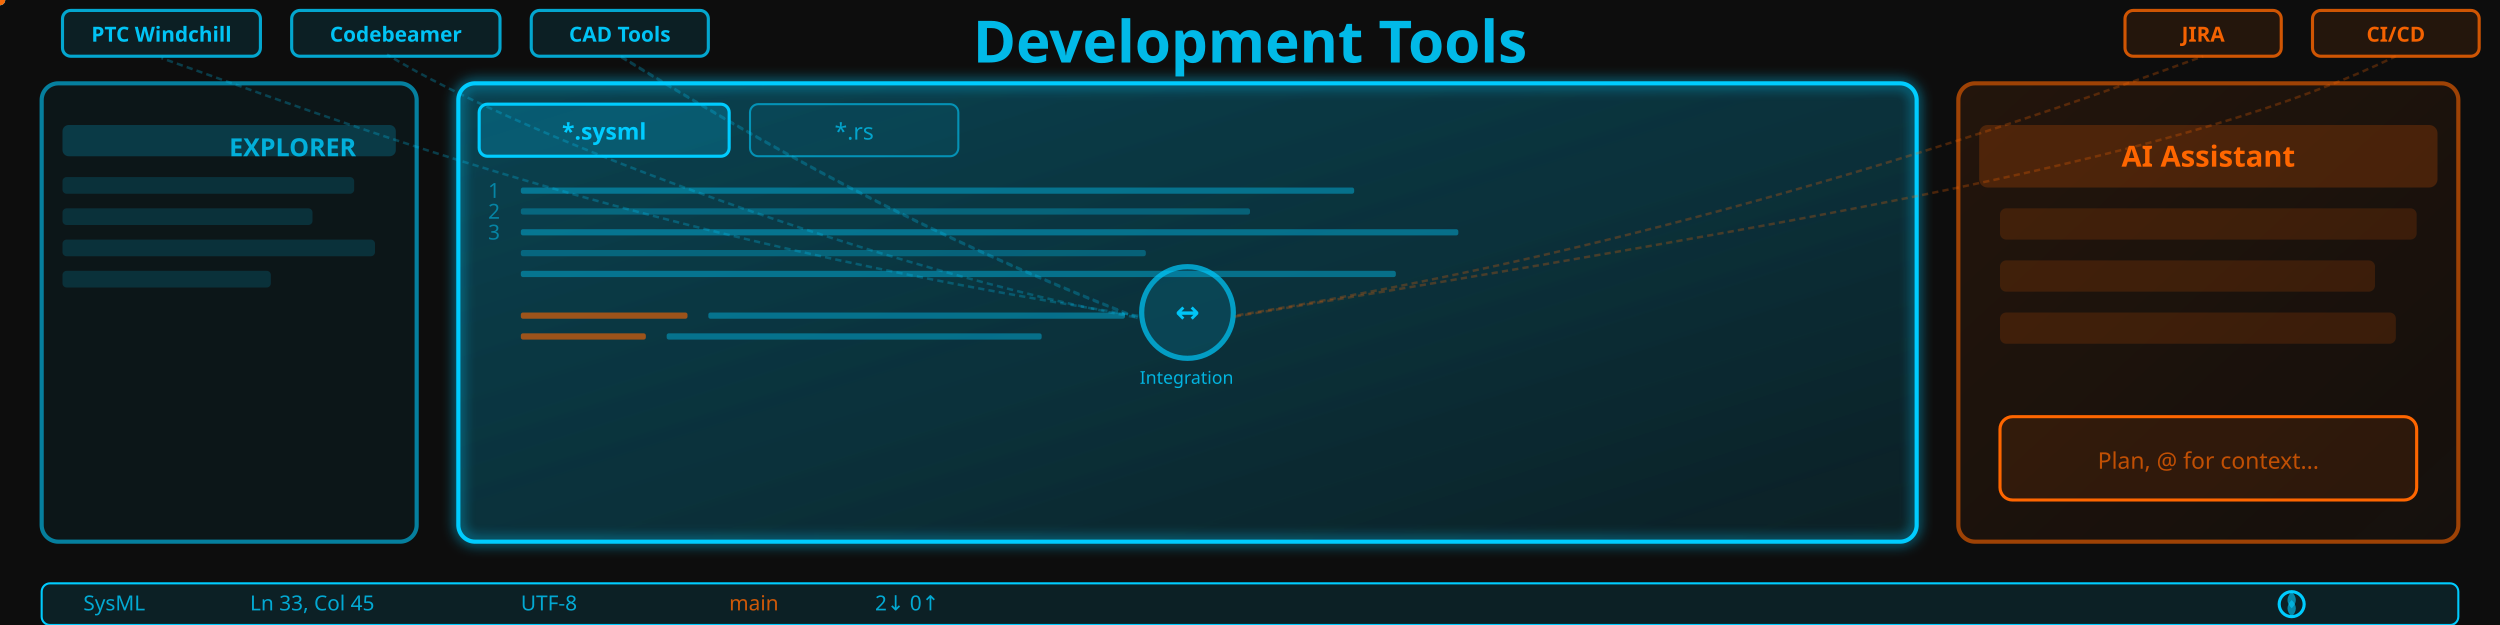
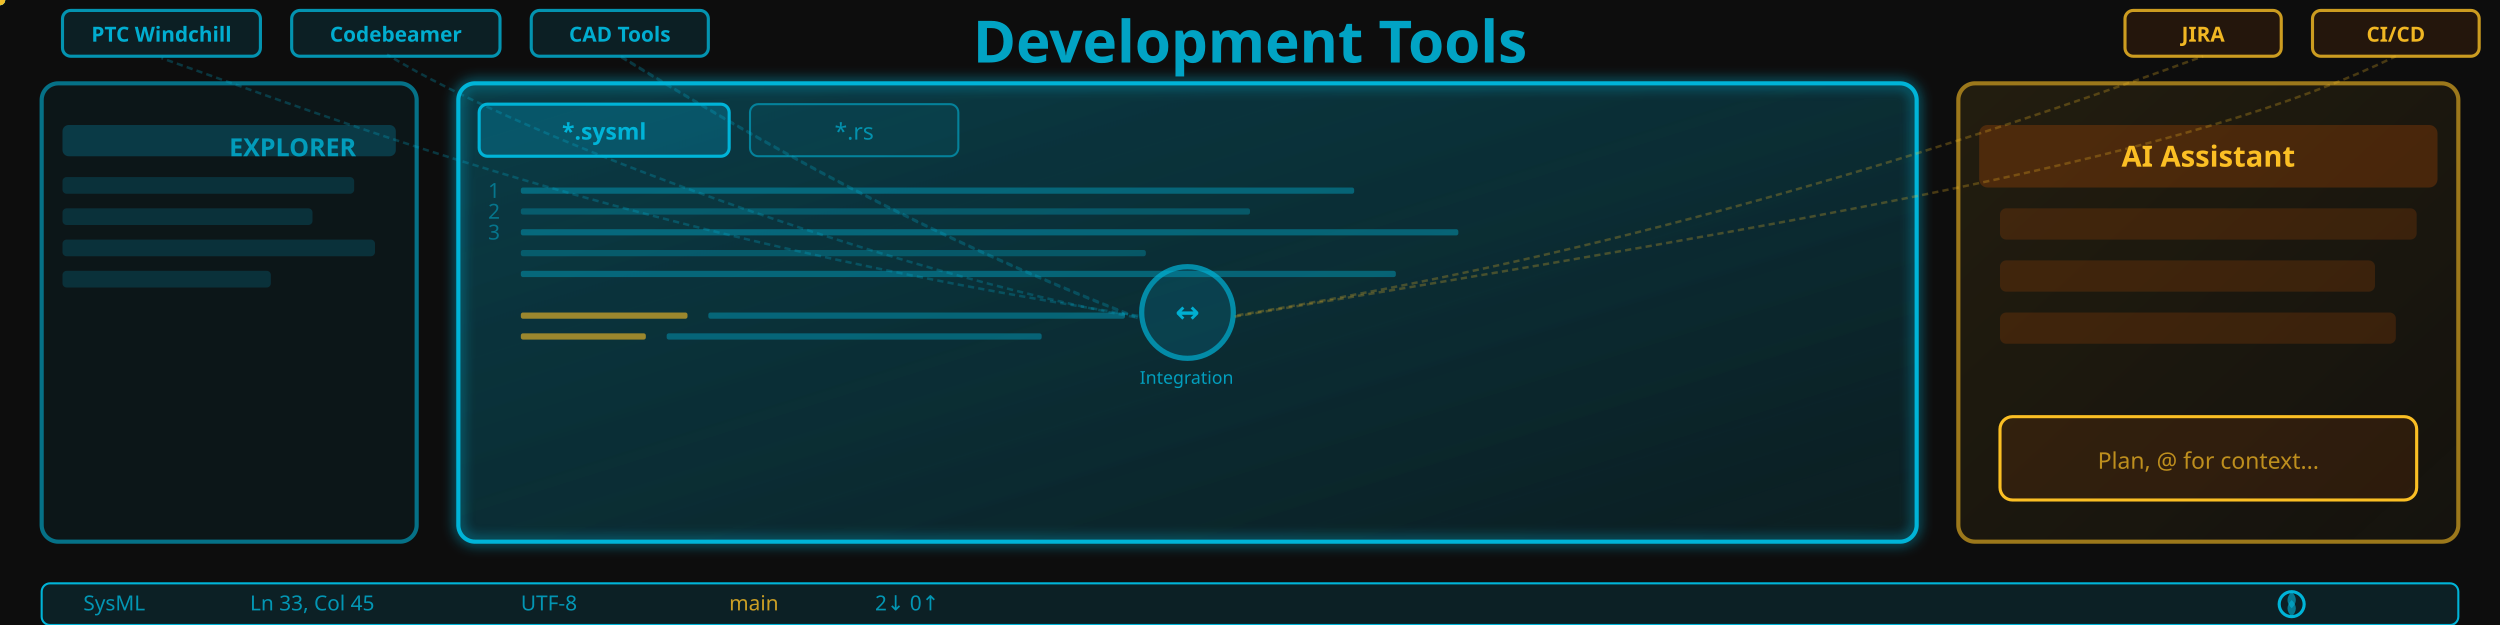
<svg xmlns="http://www.w3.org/2000/svg" viewBox="0 0 1200 300" version="1.1" id="svg47">
  <defs id="defs6">
    <linearGradient id="editorGrad" x1="0%" y1="0%" x2="100%" y2="100%">
-       <stop offset="0%" style="stop-color:#00ccff;stop-opacity:0.15" id="stop1" />
-       <stop offset="100%" style="stop-color:#00ccff;stop-opacity:0.05" id="stop2" />
+       <stop offset="0%" style="stop-color:#00B4D8;stop-opacity:0.15" id="stop1" />
+       <stop offset="100%" style="stop-color:#00B4D8;stop-opacity:0.05" id="stop2" />
    </linearGradient>
    <linearGradient id="panelGrad" x1="0%" y1="0%" x2="100%" y2="100%">
-       <stop offset="0%" style="stop-color:#ff6600;stop-opacity:0.15" id="stop3" />
-       <stop offset="100%" style="stop-color:#ff6600;stop-opacity:0.05" id="stop4" />
+       <stop offset="0%" style="stop-color:#FBBF24;stop-opacity:0.15" id="stop3" />
+       <stop offset="100%" style="stop-color:#FBBF24;stop-opacity:0.05" id="stop4" />
    </linearGradient>
    <filter id="glow" x="-0.012" y="-0.037" width="1.023" height="1.075">
      <feGaussianBlur stdDeviation="3" result="coloredBlur" id="feGaussianBlur4" />
      <feMerge id="feMerge5">
        <feMergeNode in="coloredBlur" id="feMergeNode4" />
        <feMergeNode in="SourceGraphic" id="feMergeNode5" />
      </feMerge>
    </filter>
    <marker id="arrowConnection" markerWidth="8" markerHeight="8" refX="7" refY="4" orient="auto">
-       <polygon points="0 0, 8 4, 0 8" fill="#00ccff" opacity="0.7" id="polygon5" />
+       <polygon points="0 0, 8 4, 0 8" fill="#00B4D8" opacity="0.7" id="polygon5" />
    </marker>
    <marker id="arrowConnectionCoral" markerWidth="8" markerHeight="8" refX="7" refY="4" orient="auto">
-       <polygon points="0 0, 8 4, 0 8" fill="#ff6600" opacity="0.7" id="polygon6" />
+       <polygon points="0 0, 8 4, 0 8" fill="#FBBF24" opacity="0.7" id="polygon6" />
    </marker>
  </defs>
  <rect width="1200" height="300" fill="#0d0d0d" id="rect6" />
-   <rect x="20" y="40" width="180" height="220" rx="8" fill="rgba(0,204,255,0.08)" stroke="#00ccff" stroke-width="2" opacity="0.6" id="rect7" />
+   <rect x="20" y="40" width="180" height="220" rx="8" fill="rgba(0,204,255,0.08)" stroke="#00B4D8" stroke-width="2" opacity="0.6" id="rect7" />
  <rect x="30" y="60" width="160" height="15" rx="3" fill="rgba(0,204,255,0.2)" id="rect8" />
  <rect x="30" y="85" width="140" height="8" rx="2" fill="rgba(0,204,255,0.15)" id="rect9" />
  <rect x="30" y="100" width="120" height="8" rx="2" fill="rgba(0,204,255,0.15)" id="rect10" />
  <rect x="30" y="115" width="150" height="8" rx="2" fill="rgba(0,204,255,0.15)" id="rect11" />
  <rect x="30" y="130" width="100" height="8" rx="2" fill="rgba(0,204,255,0.15)" id="rect12" />
-   <text x="110" y="75" font-family="Lexend Exa, sans-serif" font-size="12" fill="#00ccff" font-weight="600" opacity="0.8" id="text12">EXPLORER</text>
-   <rect x="220" y="40" width="700" height="220" rx="8" fill="url(#editorGrad)" stroke="#00ccff" stroke-width="2" filter="url(#glow)" id="rect13" />
-   <rect x="230" y="50" width="120" height="25" rx="4" fill="rgba(0,204,255,0.2)" stroke="#00ccff" stroke-width="1.5" id="rect14" />
-   <text x="290" y="67" font-family="Lexend Exa, sans-serif" font-size="11" fill="#00ccff" font-weight="600" text-anchor="middle" id="text14">*.sysml</text>
-   <rect x="360" y="50" width="100" height="25" rx="4" fill="rgba(0,204,255,0.1)" stroke="#00ccff" stroke-width="1" opacity="0.6" id="rect15" />
-   <text x="410" y="67" font-family="Lexend Exa, sans-serif" font-size="11" fill="#00ccff" text-anchor="middle" opacity="0.7" id="text15">*.rs</text>
-   <rect x="250" y="90" width="400" height="3" rx="1" fill="#00ccff" opacity="0.4" id="rect16" />
-   <rect x="250" y="100" width="350" height="3" rx="1" fill="#00ccff" opacity="0.3" id="rect17" />
-   <rect x="250" y="110" width="450" height="3" rx="1" fill="#00ccff" opacity="0.4" id="rect18" />
-   <rect x="250" y="120" width="300" height="3" rx="1" fill="#00ccff" opacity="0.3" id="rect19" />
-   <rect x="250" y="130" width="420" height="3" rx="1" fill="#00ccff" opacity="0.4" id="rect20" />
-   <rect x="250" y="150" width="80" height="3" rx="1" fill="#ff6600" opacity="0.6" id="rect21" />
-   <rect x="340" y="150" width="200" height="3" rx="1" fill="#00ccff" opacity="0.4" id="rect22" />
-   <rect x="250" y="160" width="60" height="3" rx="1" fill="#ff6600" opacity="0.6" id="rect23" />
-   <rect x="320" y="160" width="180" height="3" rx="1" fill="#00ccff" opacity="0.4" id="rect24" />
-   <text x="240" y="95" font-family="Lexend Exa, sans-serif" font-size="10" fill="#00ccff" opacity="0.5" text-anchor="end" id="text24">1</text>
-   <text x="240" y="105" font-family="Lexend Exa, sans-serif" font-size="10" fill="#00ccff" opacity="0.5" text-anchor="end" id="text25">2</text>
-   <text x="240" y="115" font-family="Lexend Exa, sans-serif" font-size="10" fill="#00ccff" opacity="0.5" text-anchor="end" id="text26">3</text>
-   <rect x="940" y="40" width="240" height="220" rx="8" fill="url(#panelGrad)" stroke="#ff6600" stroke-width="2" opacity="0.6" id="rect26" />
+   <text x="110" y="75" font-family="Lexend Exa, sans-serif" font-size="12" fill="#00B4D8" font-weight="600" opacity="0.8" id="text12">EXPLORER</text>
+   <rect x="220" y="40" width="700" height="220" rx="8" fill="url(#editorGrad)" stroke="#00B4D8" stroke-width="2" filter="url(#glow)" id="rect13" />
+   <rect x="230" y="50" width="120" height="25" rx="4" fill="rgba(0,204,255,0.2)" stroke="#00B4D8" stroke-width="1.5" id="rect14" />
+   <text x="290" y="67" font-family="Lexend Exa, sans-serif" font-size="11" fill="#00B4D8" font-weight="600" text-anchor="middle" id="text14">*.sysml</text>
+   <rect x="360" y="50" width="100" height="25" rx="4" fill="rgba(0,204,255,0.1)" stroke="#00B4D8" stroke-width="1" opacity="0.6" id="rect15" />
+   <text x="410" y="67" font-family="Lexend Exa, sans-serif" font-size="11" fill="#00B4D8" text-anchor="middle" opacity="0.7" id="text15">*.rs</text>
+   <rect x="250" y="90" width="400" height="3" rx="1" fill="#00B4D8" opacity="0.4" id="rect16" />
+   <rect x="250" y="100" width="350" height="3" rx="1" fill="#00B4D8" opacity="0.3" id="rect17" />
+   <rect x="250" y="110" width="450" height="3" rx="1" fill="#00B4D8" opacity="0.4" id="rect18" />
+   <rect x="250" y="120" width="300" height="3" rx="1" fill="#00B4D8" opacity="0.3" id="rect19" />
+   <rect x="250" y="130" width="420" height="3" rx="1" fill="#00B4D8" opacity="0.4" id="rect20" />
+   <rect x="250" y="150" width="80" height="3" rx="1" fill="#FBBF24" opacity="0.6" id="rect21" />
+   <rect x="340" y="150" width="200" height="3" rx="1" fill="#00B4D8" opacity="0.4" id="rect22" />
+   <rect x="250" y="160" width="60" height="3" rx="1" fill="#FBBF24" opacity="0.6" id="rect23" />
+   <rect x="320" y="160" width="180" height="3" rx="1" fill="#00B4D8" opacity="0.4" id="rect24" />
+   <text x="240" y="95" font-family="Lexend Exa, sans-serif" font-size="10" fill="#00B4D8" opacity="0.5" text-anchor="end" id="text24">1</text>
+   <text x="240" y="105" font-family="Lexend Exa, sans-serif" font-size="10" fill="#00B4D8" opacity="0.5" text-anchor="end" id="text25">2</text>
+   <text x="240" y="115" font-family="Lexend Exa, sans-serif" font-size="10" fill="#00B4D8" opacity="0.5" text-anchor="end" id="text26">3</text>
+   <rect x="940" y="40" width="240" height="220" rx="8" fill="url(#panelGrad)" stroke="#FBBF24" stroke-width="2" opacity="0.6" id="rect26" />
  <rect x="950" y="60" width="220" height="30" rx="4" fill="rgba(255,102,0,0.2)" id="rect27" />
-   <text x="1060" y="80" font-family="Lexend Exa, sans-serif" font-size="14" fill="#ff6600" font-weight="700" text-anchor="middle" id="text27">AI Assistant</text>
+   <text x="1060" y="80" font-family="Lexend Exa, sans-serif" font-size="14" fill="#FBBF24" font-weight="700" text-anchor="middle" id="text27">AI Assistant</text>
  <rect x="960" y="100" width="200" height="15" rx="3" fill="rgba(255,102,0,0.15)" id="rect28" />
  <rect x="960" y="125" width="180" height="15" rx="3" fill="rgba(255,102,0,0.15)" id="rect29" />
  <rect x="960" y="150" width="190" height="15" rx="3" fill="rgba(255,102,0,0.15)" id="rect30" />
-   <rect x="960" y="200" width="200" height="40" rx="6" fill="rgba(255,102,0,0.1)" stroke="#ff6600" stroke-width="1.5" id="rect31" />
-   <text x="1060" y="225" font-family="Lexend Exa, sans-serif" font-size="11" fill="#ff6600" text-anchor="middle" opacity="0.7" id="text31">Plan, @ for context...</text>
-   <rect x="20" y="280" width="1160" height="20" rx="4" fill="rgba(0,204,255,0.1)" stroke="#00ccff" stroke-width="1" id="rect32" />
-   <text x="40" y="293" font-family="Lexend Exa, sans-serif" font-size="10" fill="#00ccff" opacity="0.8" id="text32">SysML</text>
-   <text x="120" y="293" font-family="Lexend Exa, sans-serif" font-size="10" fill="#00ccff" opacity="0.8" id="text33">Ln 33, Col 45</text>
-   <text x="250" y="293" font-family="Lexend Exa, sans-serif" font-size="10" fill="#00ccff" opacity="0.8" id="text34">UTF-8</text>
-   <text x="350" y="293" font-family="Lexend Exa, sans-serif" font-size="10" fill="#ff6600" opacity="0.8" id="text35">main</text>
-   <text x="420" y="293" font-family="Lexend Exa, sans-serif" font-size="10" fill="#00ccff" opacity="0.8" id="text36">2↓ 0↑</text>
-   <circle cx="1100" cy="290" r="6" fill="none" stroke="#00ccff" stroke-width="1.5" id="circle36" />
-   <path d="M 1100,284 Q 1096,288 1100,292 Q 1104,288 1100,284" fill="#00ccff" opacity="0.6" id="path36" />
-   <path d="M 1100,296 Q 1096,292 1100,288 Q 1104,292 1100,296" fill="#00ccff" opacity="0.6" id="path37" />
-   <text x="600" y="30" font-family="Lexend Exa, sans-serif" font-size="28" fill="#00ccff" font-weight="700" text-anchor="middle" opacity="0.9" id="text37">Development Tools</text>
+   <rect x="960" y="200" width="200" height="40" rx="6" fill="rgba(255,102,0,0.1)" stroke="#FBBF24" stroke-width="1.5" id="rect31" />
+   <text x="1060" y="225" font-family="Lexend Exa, sans-serif" font-size="11" fill="#FBBF24" text-anchor="middle" opacity="0.7" id="text31">Plan, @ for context...</text>
+   <rect x="20" y="280" width="1160" height="20" rx="4" fill="rgba(0,204,255,0.1)" stroke="#00B4D8" stroke-width="1" id="rect32" />
+   <text x="40" y="293" font-family="Lexend Exa, sans-serif" font-size="10" fill="#00B4D8" opacity="0.8" id="text32">SysML</text>
+   <text x="120" y="293" font-family="Lexend Exa, sans-serif" font-size="10" fill="#00B4D8" opacity="0.8" id="text33">Ln 33, Col 45</text>
+   <text x="250" y="293" font-family="Lexend Exa, sans-serif" font-size="10" fill="#00B4D8" opacity="0.8" id="text34">UTF-8</text>
+   <text x="350" y="293" font-family="Lexend Exa, sans-serif" font-size="10" fill="#FBBF24" opacity="0.8" id="text35">main</text>
+   <text x="420" y="293" font-family="Lexend Exa, sans-serif" font-size="10" fill="#00B4D8" opacity="0.8" id="text36">2↓ 0↑</text>
+   <circle cx="1100" cy="290" r="6" fill="none" stroke="#00B4D8" stroke-width="1.5" id="circle36" />
+   <path d="M 1100,284 Q 1096,288 1100,292 Q 1104,288 1100,284" fill="#00B4D8" opacity="0.6" id="path36" />
+   <path d="M 1100,296 Q 1096,292 1100,288 Q 1104,292 1100,296" fill="#00B4D8" opacity="0.6" id="path37" />
+   <text x="600" y="30" font-family="Lexend Exa, sans-serif" font-size="28" fill="#00B4D8" font-weight="700" text-anchor="middle" opacity="0.9" id="text37">Development Tools</text>
  <g id="input-tools">
    <g id="ptc-tool">
-       <rect x="30" y="5" width="95" height="22" rx="4" fill="rgba(0,204,255,0.12)" stroke="#00ccff" stroke-width="1.5" opacity="0.8" id="rect37" />
-       <text x="77.5" y="20" font-family="Lexend Exa, sans-serif" font-size="10" fill="#00ccff" font-weight="600" text-anchor="middle" opacity="0.95" id="text38">PTC Windchill</text>
-       <circle r="2.5" fill="#00ccff" opacity="0.8" id="ptc-particle">
+       <rect x="30" y="5" width="95" height="22" rx="4" fill="rgba(0,204,255,0.12)" stroke="#00B4D8" stroke-width="1.5" opacity="0.8" id="rect37" />
+       <text x="77.5" y="20" font-family="Lexend Exa, sans-serif" font-size="10" fill="#00B4D8" font-weight="600" text-anchor="middle" opacity="0.95" id="text38">PTC Windchill</text>
+       <circle r="2.5" fill="#00B4D8" opacity="0.8" id="ptc-particle">
        <animateMotion dur="3.5s" repeatCount="indefinite" path="M 77.5,27 C 159.167,56.557 299.731,112.936 546.398,151.602" />
        <animate attributeName="opacity" values="0.4;1;0.4" dur="3.5s" repeatCount="indefinite" />
      </circle>
    </g>
    <g id="codebeamer-tool">
-       <rect x="140" y="5" width="100" height="22" rx="4" fill="rgba(0,204,255,0.12)" stroke="#00ccff" stroke-width="1.5" opacity="0.8" id="rect38" />
-       <text x="190" y="20" font-family="Lexend Exa, sans-serif" font-size="10" fill="#00ccff" font-weight="600" text-anchor="middle" opacity="0.95" id="text39">Codebeamer</text>
-       <circle r="2.5" fill="#00ccff" opacity="0.8" id="codebeamer-particle">
+       <rect x="140" y="5" width="100" height="22" rx="4" fill="rgba(0,204,255,0.12)" stroke="#00B4D8" stroke-width="1.5" opacity="0.8" id="rect38" />
+       <text x="190" y="20" font-family="Lexend Exa, sans-serif" font-size="10" fill="#00B4D8" font-weight="600" text-anchor="middle" opacity="0.95" id="text39">Codebeamer</text>
+       <circle r="2.5" fill="#00B4D8" opacity="0.8" id="codebeamer-particle">
        <animateMotion dur="3.5s" repeatCount="indefinite" path="M 190,27 C 254.105,68.151 428.558,130.527 544.806,152.269" begin="0.6s" />
        <animate attributeName="opacity" values="0.4;1;0.4" dur="3.5s" repeatCount="indefinite" begin="0.6s" />
      </circle>
    </g>
    <g id="cad-tool">
-       <rect x="255" y="5" width="85" height="22" rx="4" fill="rgba(0,204,255,0.12)" stroke="#00ccff" stroke-width="1.5" opacity="0.8" id="rect39" />
-       <text x="297.5" y="20" font-family="Lexend Exa, sans-serif" font-size="10" fill="#00ccff" font-weight="600" text-anchor="middle" opacity="0.95" id="text40">CAD Tools</text>
-       <circle r="2.5" fill="#00ccff" opacity="0.8" id="cad-particle">
+       <rect x="255" y="5" width="85" height="22" rx="4" fill="rgba(0,204,255,0.12)" stroke="#00B4D8" stroke-width="1.5" opacity="0.8" id="rect39" />
+       <text x="297.5" y="20" font-family="Lexend Exa, sans-serif" font-size="10" fill="#00B4D8" font-weight="600" text-anchor="middle" opacity="0.95" id="text40">CAD Tools</text>
+       <circle r="2.5" fill="#00B4D8" opacity="0.8" id="cad-particle">
        <animateMotion dur="3.5s" repeatCount="indefinite" path="M 297.5,27 C 365.833,69 442.76,112.672 546.093,152.672" begin="1.2s" />
        <animate attributeName="opacity" values="0.4;1;0.4" dur="3.5s" repeatCount="indefinite" begin="1.2s" />
      </circle>
    </g>
  </g>
  <g id="output-tools">
    <g id="jira-tool">
-       <rect x="1020" y="5" width="75" height="22" rx="4" fill="rgba(255,102,0,0.12)" stroke="#ff6600" stroke-width="1.5" opacity="0.8" id="rect40" />
-       <text x="1057.5" y="20" font-family="Lexend Exa, sans-serif" font-size="10" fill="#ff6600" font-weight="600" text-anchor="middle" opacity="0.95" id="text41">JIRA</text>
-       <circle r="2.5" fill="#ff6600" opacity="0.8" id="jira-particle">
+       <rect x="1020" y="5" width="75" height="22" rx="4" fill="rgba(255,102,0,0.12)" stroke="#FBBF24" stroke-width="1.5" opacity="0.8" id="rect40" />
+       <text x="1057.5" y="20" font-family="Lexend Exa, sans-serif" font-size="10" fill="#FBBF24" font-weight="600" text-anchor="middle" opacity="0.95" id="text41">JIRA</text>
+       <circle r="2.5" fill="#FBBF24" opacity="0.8" id="jira-particle">
        <animateMotion dur="3.5s" repeatCount="indefinite" path="M 593.907,151.336 C 714.149,131.821 864.969,97.501 1057.5,27" begin="0.4s" />
        <animate attributeName="opacity" values="0.4;1;0.4" dur="3.5s" repeatCount="indefinite" begin="0.4s" />
      </circle>
    </g>
    <g id="cicd-tool">
-       <rect x="1110" y="5" width="80" height="22" rx="4" fill="rgba(255,102,0,0.12)" stroke="#ff6600" stroke-width="1.5" opacity="0.8" id="rect41" />
-       <text x="1150" y="20" font-family="Lexend Exa, sans-serif" font-size="10" fill="#ff6600" font-weight="600" text-anchor="middle" opacity="0.95" id="text42">CI/CD</text>
-       <circle r="2.5" fill="#ff6600" opacity="0.8" id="cicd-particle">
+       <rect x="1110" y="5" width="80" height="22" rx="4" fill="rgba(255,102,0,0.12)" stroke="#FBBF24" stroke-width="1.5" opacity="0.8" id="rect41" />
+       <text x="1150" y="20" font-family="Lexend Exa, sans-serif" font-size="10" fill="#FBBF24" font-weight="600" text-anchor="middle" opacity="0.95" id="text42">CI/CD</text>
+       <circle r="2.5" fill="#FBBF24" opacity="0.8" id="cicd-particle">
        <animateMotion dur="3.5s" repeatCount="indefinite" path="M 592.712,151.96 C 879.378,103.96 1050,75.667 1150,27" begin="1s" />
        <animate attributeName="opacity" values="0.4;1;0.4" dur="3.5s" repeatCount="indefinite" begin="1s" />
      </circle>
    </g>
  </g>
  <g id="integration-hub">
-     <circle cx="570" cy="150" r="22" fill="rgba(0,204,255,0.18)" stroke="#00ccff" stroke-width="2.5" opacity="0.7" id="circle42">
+     <circle cx="570" cy="150" r="22" fill="rgba(0,204,255,0.18)" stroke="#00B4D8" stroke-width="2.5" opacity="0.7" id="circle42">
      <animate attributeName="r" values="20;26;20" dur="3.5s" repeatCount="indefinite" />
      <animate attributeName="opacity" values="0.5;0.8;0.5" dur="3.5s" repeatCount="indefinite" />
    </circle>
-     <text x="570" y="154.664" font-family="'Lexend Exa', sans-serif" font-size="14px" fill="#00ccff" font-weight="700" text-anchor="middle" opacity="0.95" id="text43">↔</text>
-     <text x="569.555" y="184.235" font-family="'Lexend Exa', sans-serif" font-size="8.5px" fill="#00ccff" text-anchor="middle" opacity="0.85" id="text44">Integration</text>
+     <text x="570" y="154.664" font-family="'Lexend Exa', sans-serif" font-size="14px" fill="#00B4D8" font-weight="700" text-anchor="middle" opacity="0.95" id="text43">↔</text>
+     <text x="569.555" y="184.235" font-family="'Lexend Exa', sans-serif" font-size="8.5px" fill="#00B4D8" text-anchor="middle" opacity="0.85" id="text44">Integration</text>
  </g>
-   <path d="M 546.093,152.672 C 442.76,112.672 365.833,69 297.5,27 M 545.816,152.223 C 442.483,112.223 365.556,68.551 297.223,26.551" stroke="#00ccff" stroke-width="1.2" fill="none" stroke-dasharray="3, 2" opacity="0.25" id="path44" />
-   <path d="M 544.806,152.269 C 428.558,130.527 254.105,68.151 185.771,26.151" stroke="#00ccff" stroke-width="1.2" fill="none" stroke-dasharray="3, 2" opacity="0.25" id="path44-7" />
-   <path d="M 593.907,151.336 C 714.149,131.821 864.969,97.501 1057.5,27" stroke="#ff6600" stroke-width="1.2" fill="none" stroke-dasharray="3, 2" opacity="0.25" id="path45" />
-   <path d="M 546.398,151.602 C 299.731,112.936 159.167,56.557 77.5,27.891" stroke="#00ccff" stroke-width="1.2" fill="none" stroke-dasharray="3, 2" opacity="0.25" id="path46" />
-   <path d="M 592.712,151.96 C 879.378,103.96 1050,75.667 1150,27" stroke="#ff6600" stroke-width="1.2" fill="none" stroke-dasharray="3, 2" opacity="0.25" id="path47" />
+   <path d="M 546.093,152.672 C 442.76,112.672 365.833,69 297.5,27 M 545.816,152.223 C 442.483,112.223 365.556,68.551 297.223,26.551" stroke="#00B4D8" stroke-width="1.2" fill="none" stroke-dasharray="3, 2" opacity="0.25" id="path44" />
+   <path d="M 544.806,152.269 C 428.558,130.527 254.105,68.151 185.771,26.151" stroke="#00B4D8" stroke-width="1.2" fill="none" stroke-dasharray="3, 2" opacity="0.25" id="path44-7" />
+   <path d="M 593.907,151.336 C 714.149,131.821 864.969,97.501 1057.5,27" stroke="#FBBF24" stroke-width="1.2" fill="none" stroke-dasharray="3, 2" opacity="0.25" id="path45" />
+   <path d="M 546.398,151.602 C 299.731,112.936 159.167,56.557 77.5,27.891" stroke="#00B4D8" stroke-width="1.2" fill="none" stroke-dasharray="3, 2" opacity="0.25" id="path46" />
+   <path d="M 592.712,151.96 C 879.378,103.96 1050,75.667 1150,27" stroke="#FBBF24" stroke-width="1.2" fill="none" stroke-dasharray="3, 2" opacity="0.25" id="path47" />
</svg>
